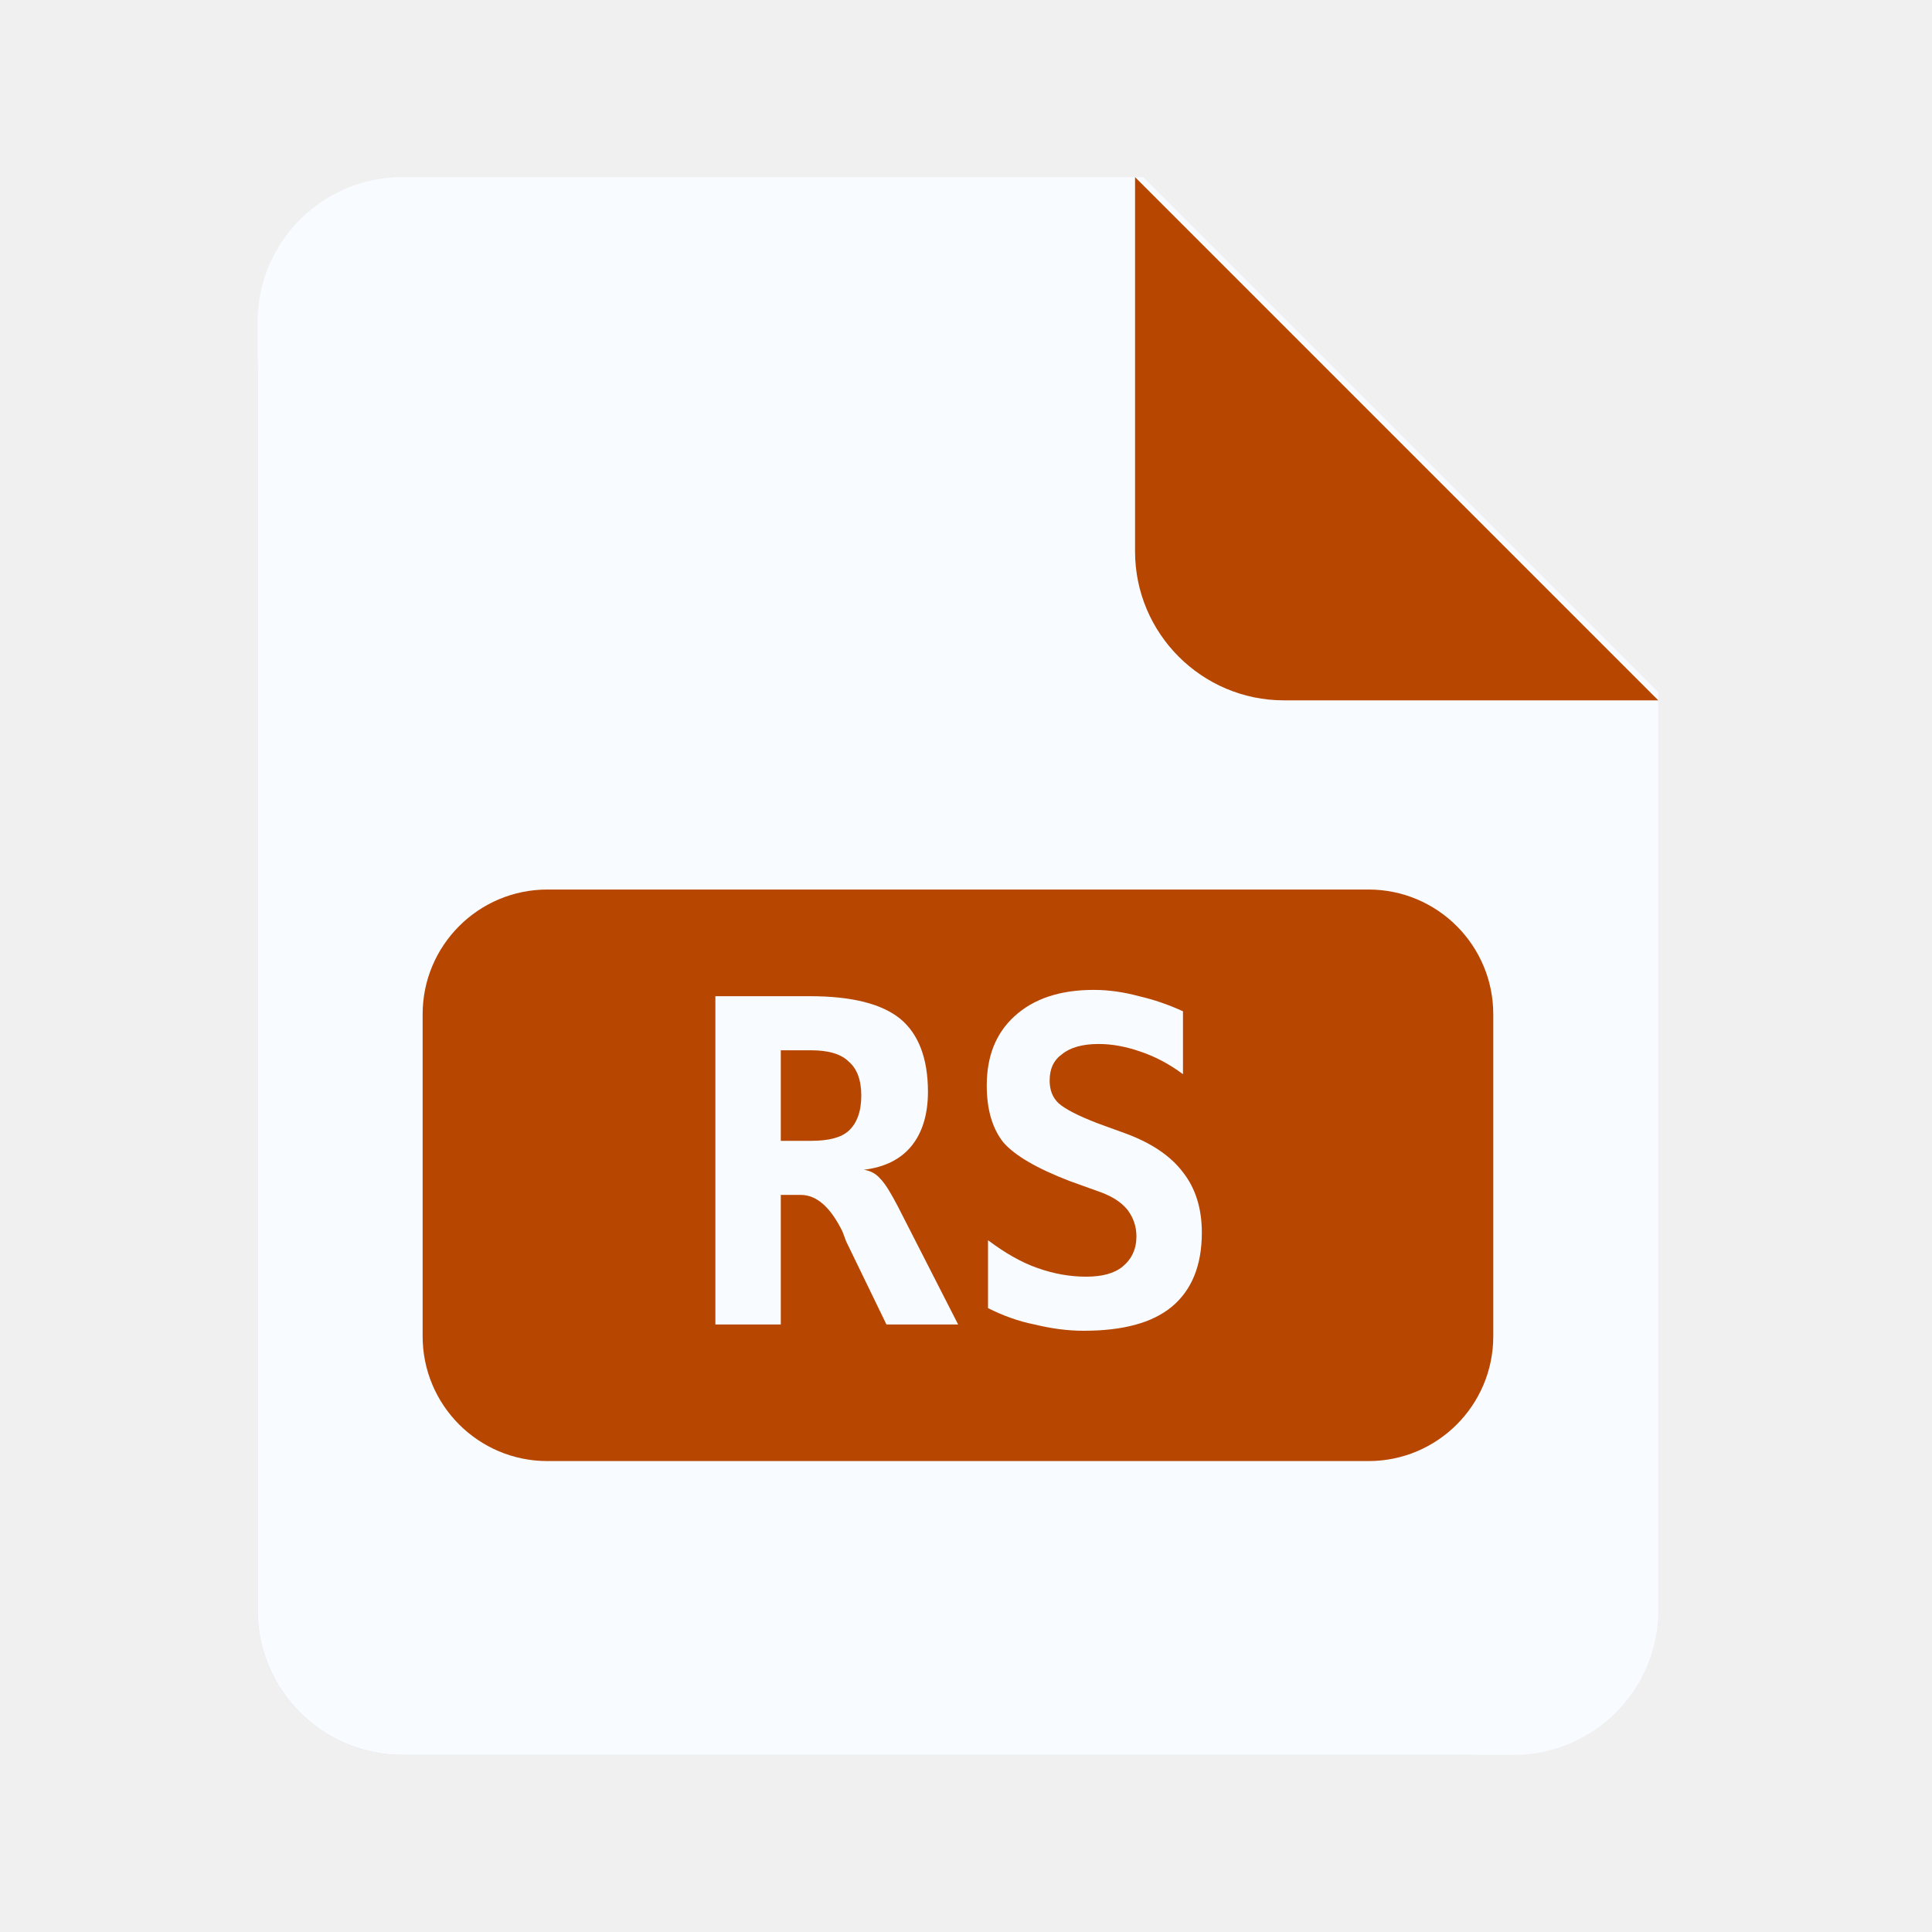
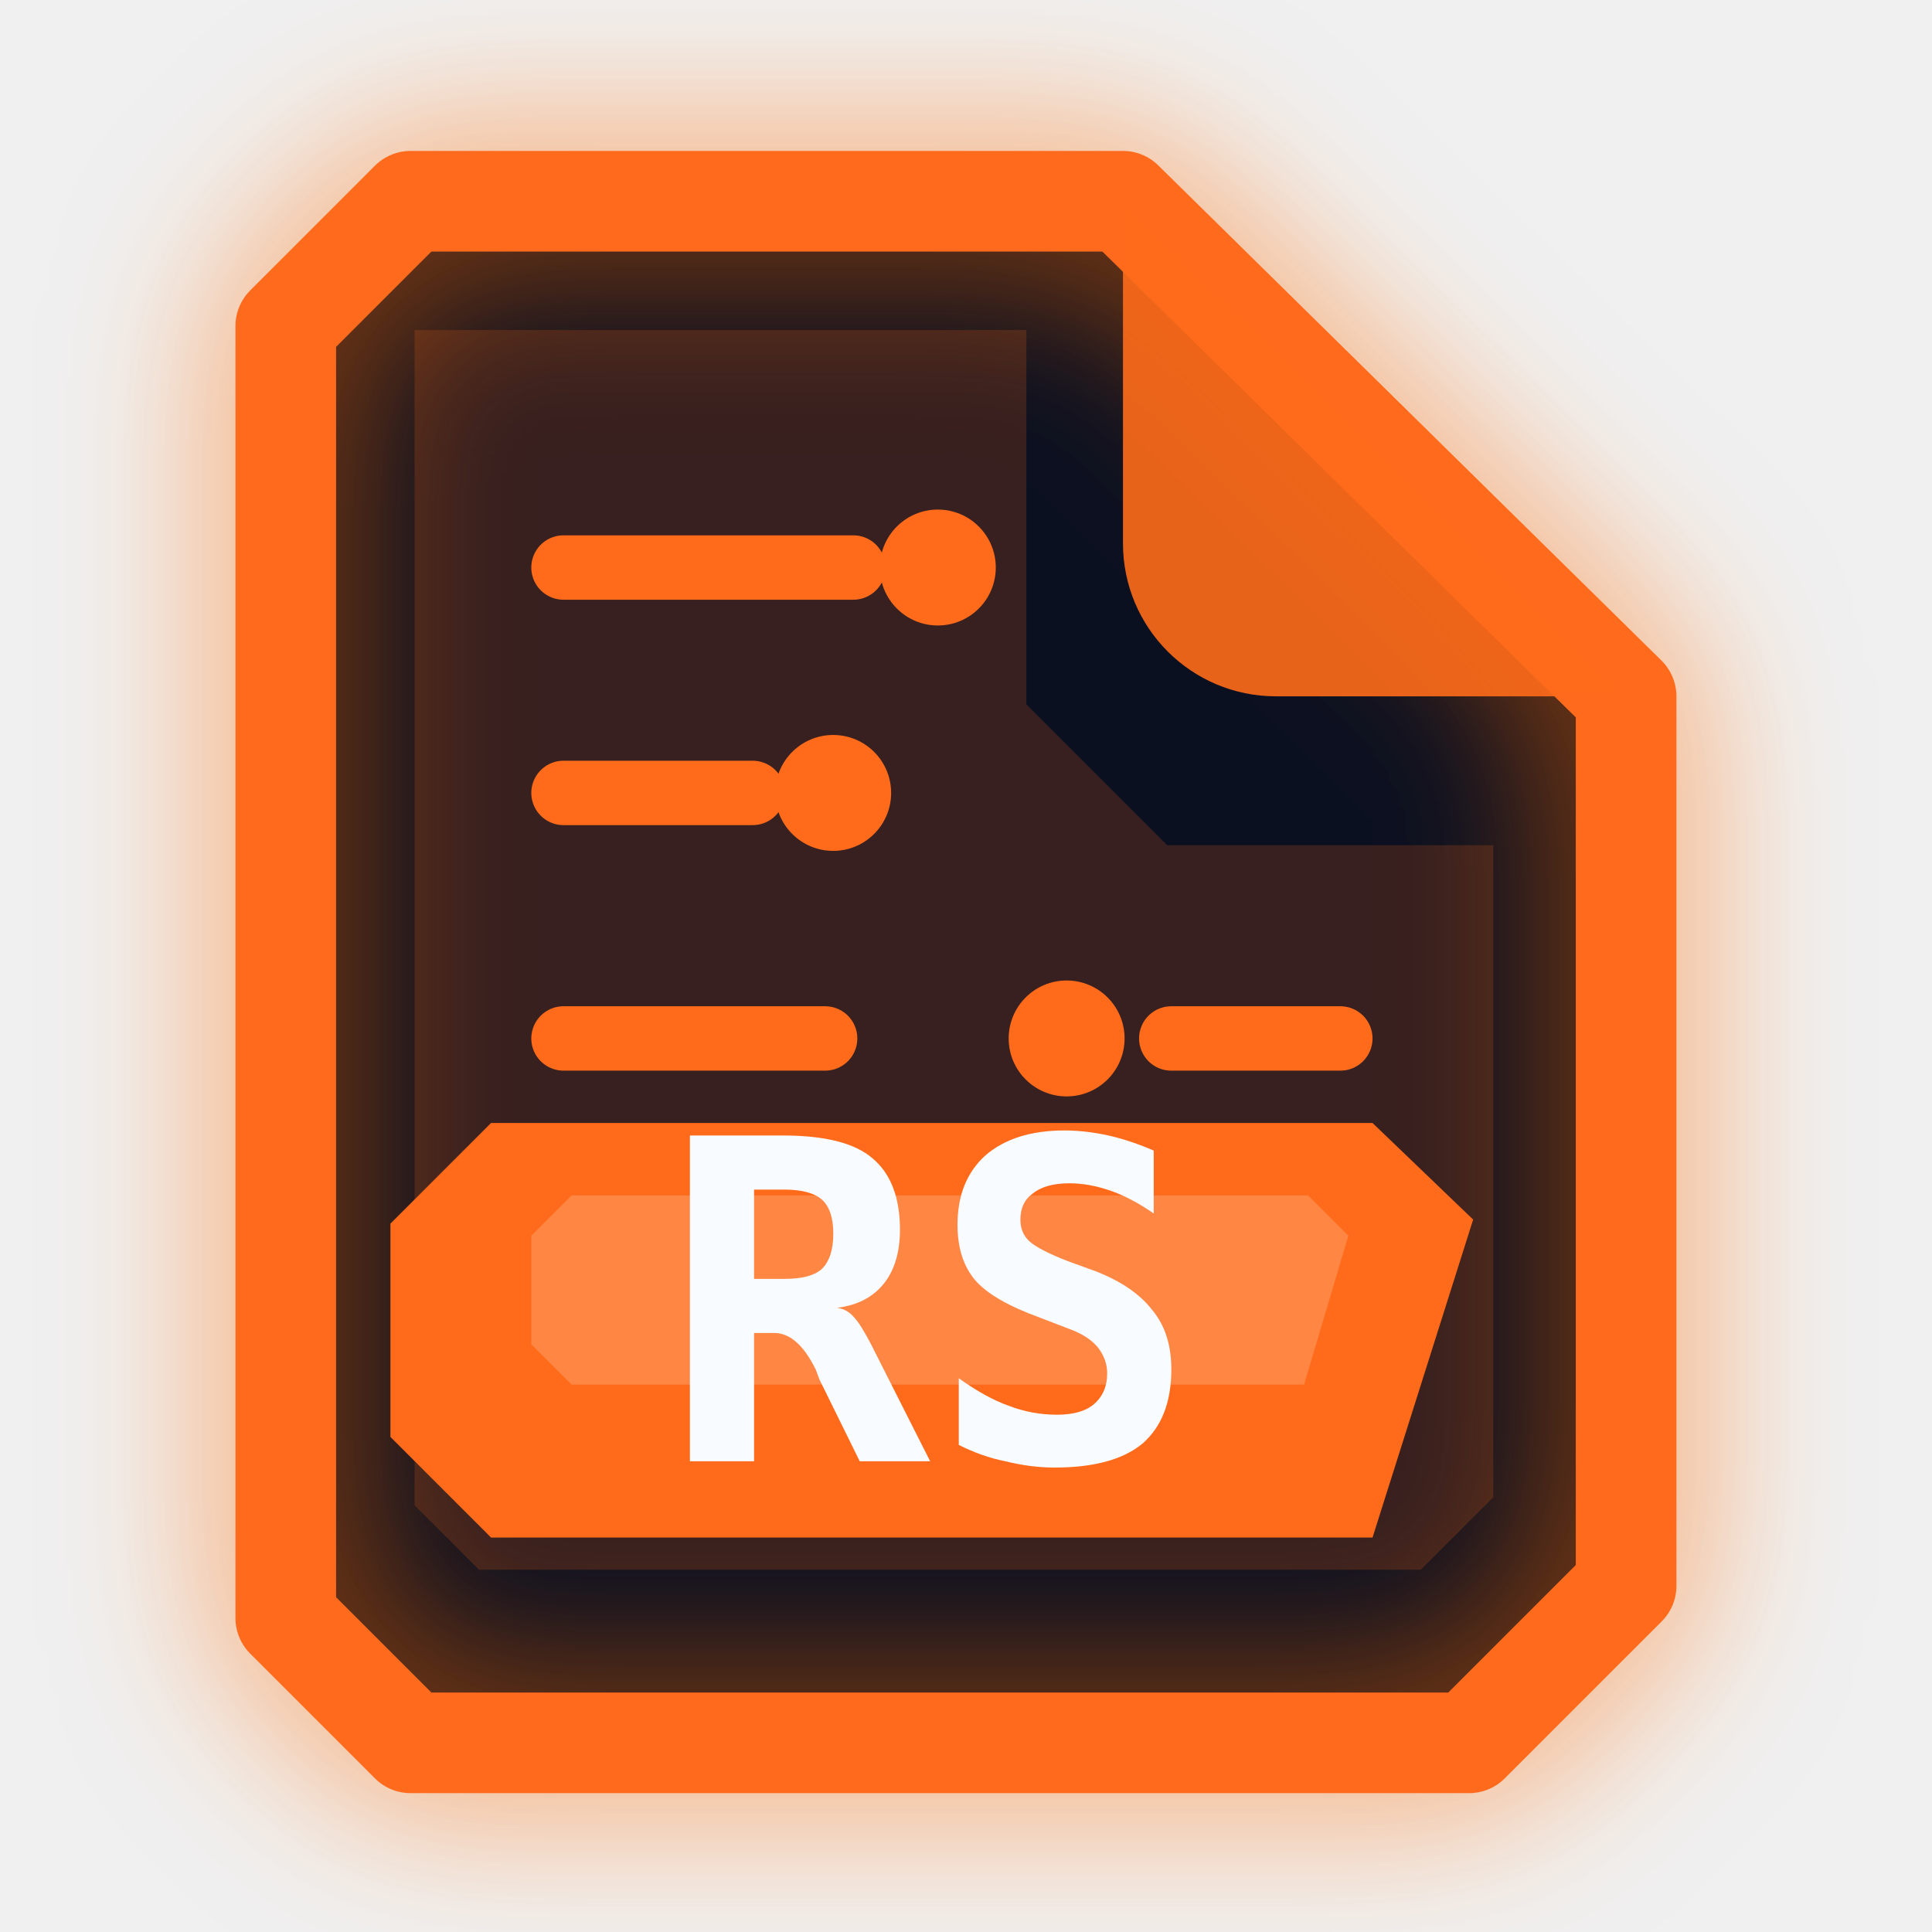
<svg xmlns="http://www.w3.org/2000/svg" width="24" height="24" viewBox="0 0 24 24">
-   <path fill="#0B1020" opacity=".14" d="M5 2.8h9.2L20 8.6V20a1.8 1.8 0 0 1-1.8 1.8H5A1.8 1.8 0 0 1 3.2 20V4.6A1.8 1.8 0 0 1 5 2.8Z" />
-   <path fill="#F8FBFF" d="M5 2.2h9.2L20.6 8.6V20A1.8 1.8 0 0 1 18.8 21.8H5A1.8 1.8 0 0 1 3.2 20V4A1.8 1.8 0 0 1 5 2.2Z" />
-   <path fill="#B74700" d="M14.1 2.2v4.65c0 1.02.83 1.85 1.85 1.85h4.65L14.1 2.2Z" />
-   <rect x="5.25" y="11.05" width="13.3" height="7.1" rx="1.55" fill="#B74700" />
-   <text x="11.9" y="16.45" text-anchor="middle" font-family="SF Mono, Menlo, monospace" font-size="5.6" font-weight="800" fill="#F8FBFF">RS</text>
+   <defs>
+     <filter id="glow" x="-40%" y="-40%" width="180%" height="180%">
+       <feDropShadow dx="0" dy="0" stdDeviation="1.05" flood-color="#FF6B1A" flood-opacity=".72" />
+     </filter>
+   </defs>
+   <path fill="#0B1020" d="M5.1 2.5h8.85l6.25 6.15v11.05l-1.95 1.95H5.1L3.55 20.1V4.05L5.1 2.5Z" />
+   <path fill="#FF6B1A" opacity=".18" d="M5.15 4.1h7.6v4.65l1.75 1.75h4.05v8.1l-.9.9H5.95l-.8-.8V4.1Z" />
+   <path fill="none" stroke="#FF6B1A" stroke-linejoin="round" stroke-width="1.25" d="M5.1 2.5h8.85l6.25 6.15v11.05l-1.95 1.95H5.1L3.55 20.1V4.05L5.1 2.5Z" filter="url(#glow)" />
+   <path fill="#FF6B1A" opacity=".9" d="M13.95 2.5v4.25c0 1.05.85 1.9 1.9 1.9h4.35L13.95 2.5Z" />
+   <path fill="none" stroke="#FF6B1A" stroke-linecap="round" stroke-width=".8" d="M7 7.05h3.6m-3.6 2.8h2.35m5.2 3.05h2.1m-9.65 0h3.25m-3.25 5.15h2.2" />
+   <circle cx="11.65" cy="7.05" r=".72" fill="#FF6B1A" />
+   <circle cx="10.35" cy="9.85" r=".72" fill="#FF6B1A" />
+   <circle cx="13.25" cy="12.9" r=".72" fill="#FF6B1A" />
+   <path fill="#FF6B1A" d="M6.1 13.95h10.95l1.25 1.2-1.25 3.95H6.1l-1.25-1.25v-2.65l1.25-1.25Z" />
+   <path fill="#FFFFFF" opacity=".18" d="M7.1 14.85h9.15l.5.5-.55 1.85H7.1l-.5-.5v-1.35l.5-.5Z" />
+   <text x="11.55" y="18.15" text-anchor="middle" font-family="SF Mono, Menlo, monospace" font-size="5.55" font-weight="900" fill="#F8FBFF">RS</text>
</svg>
